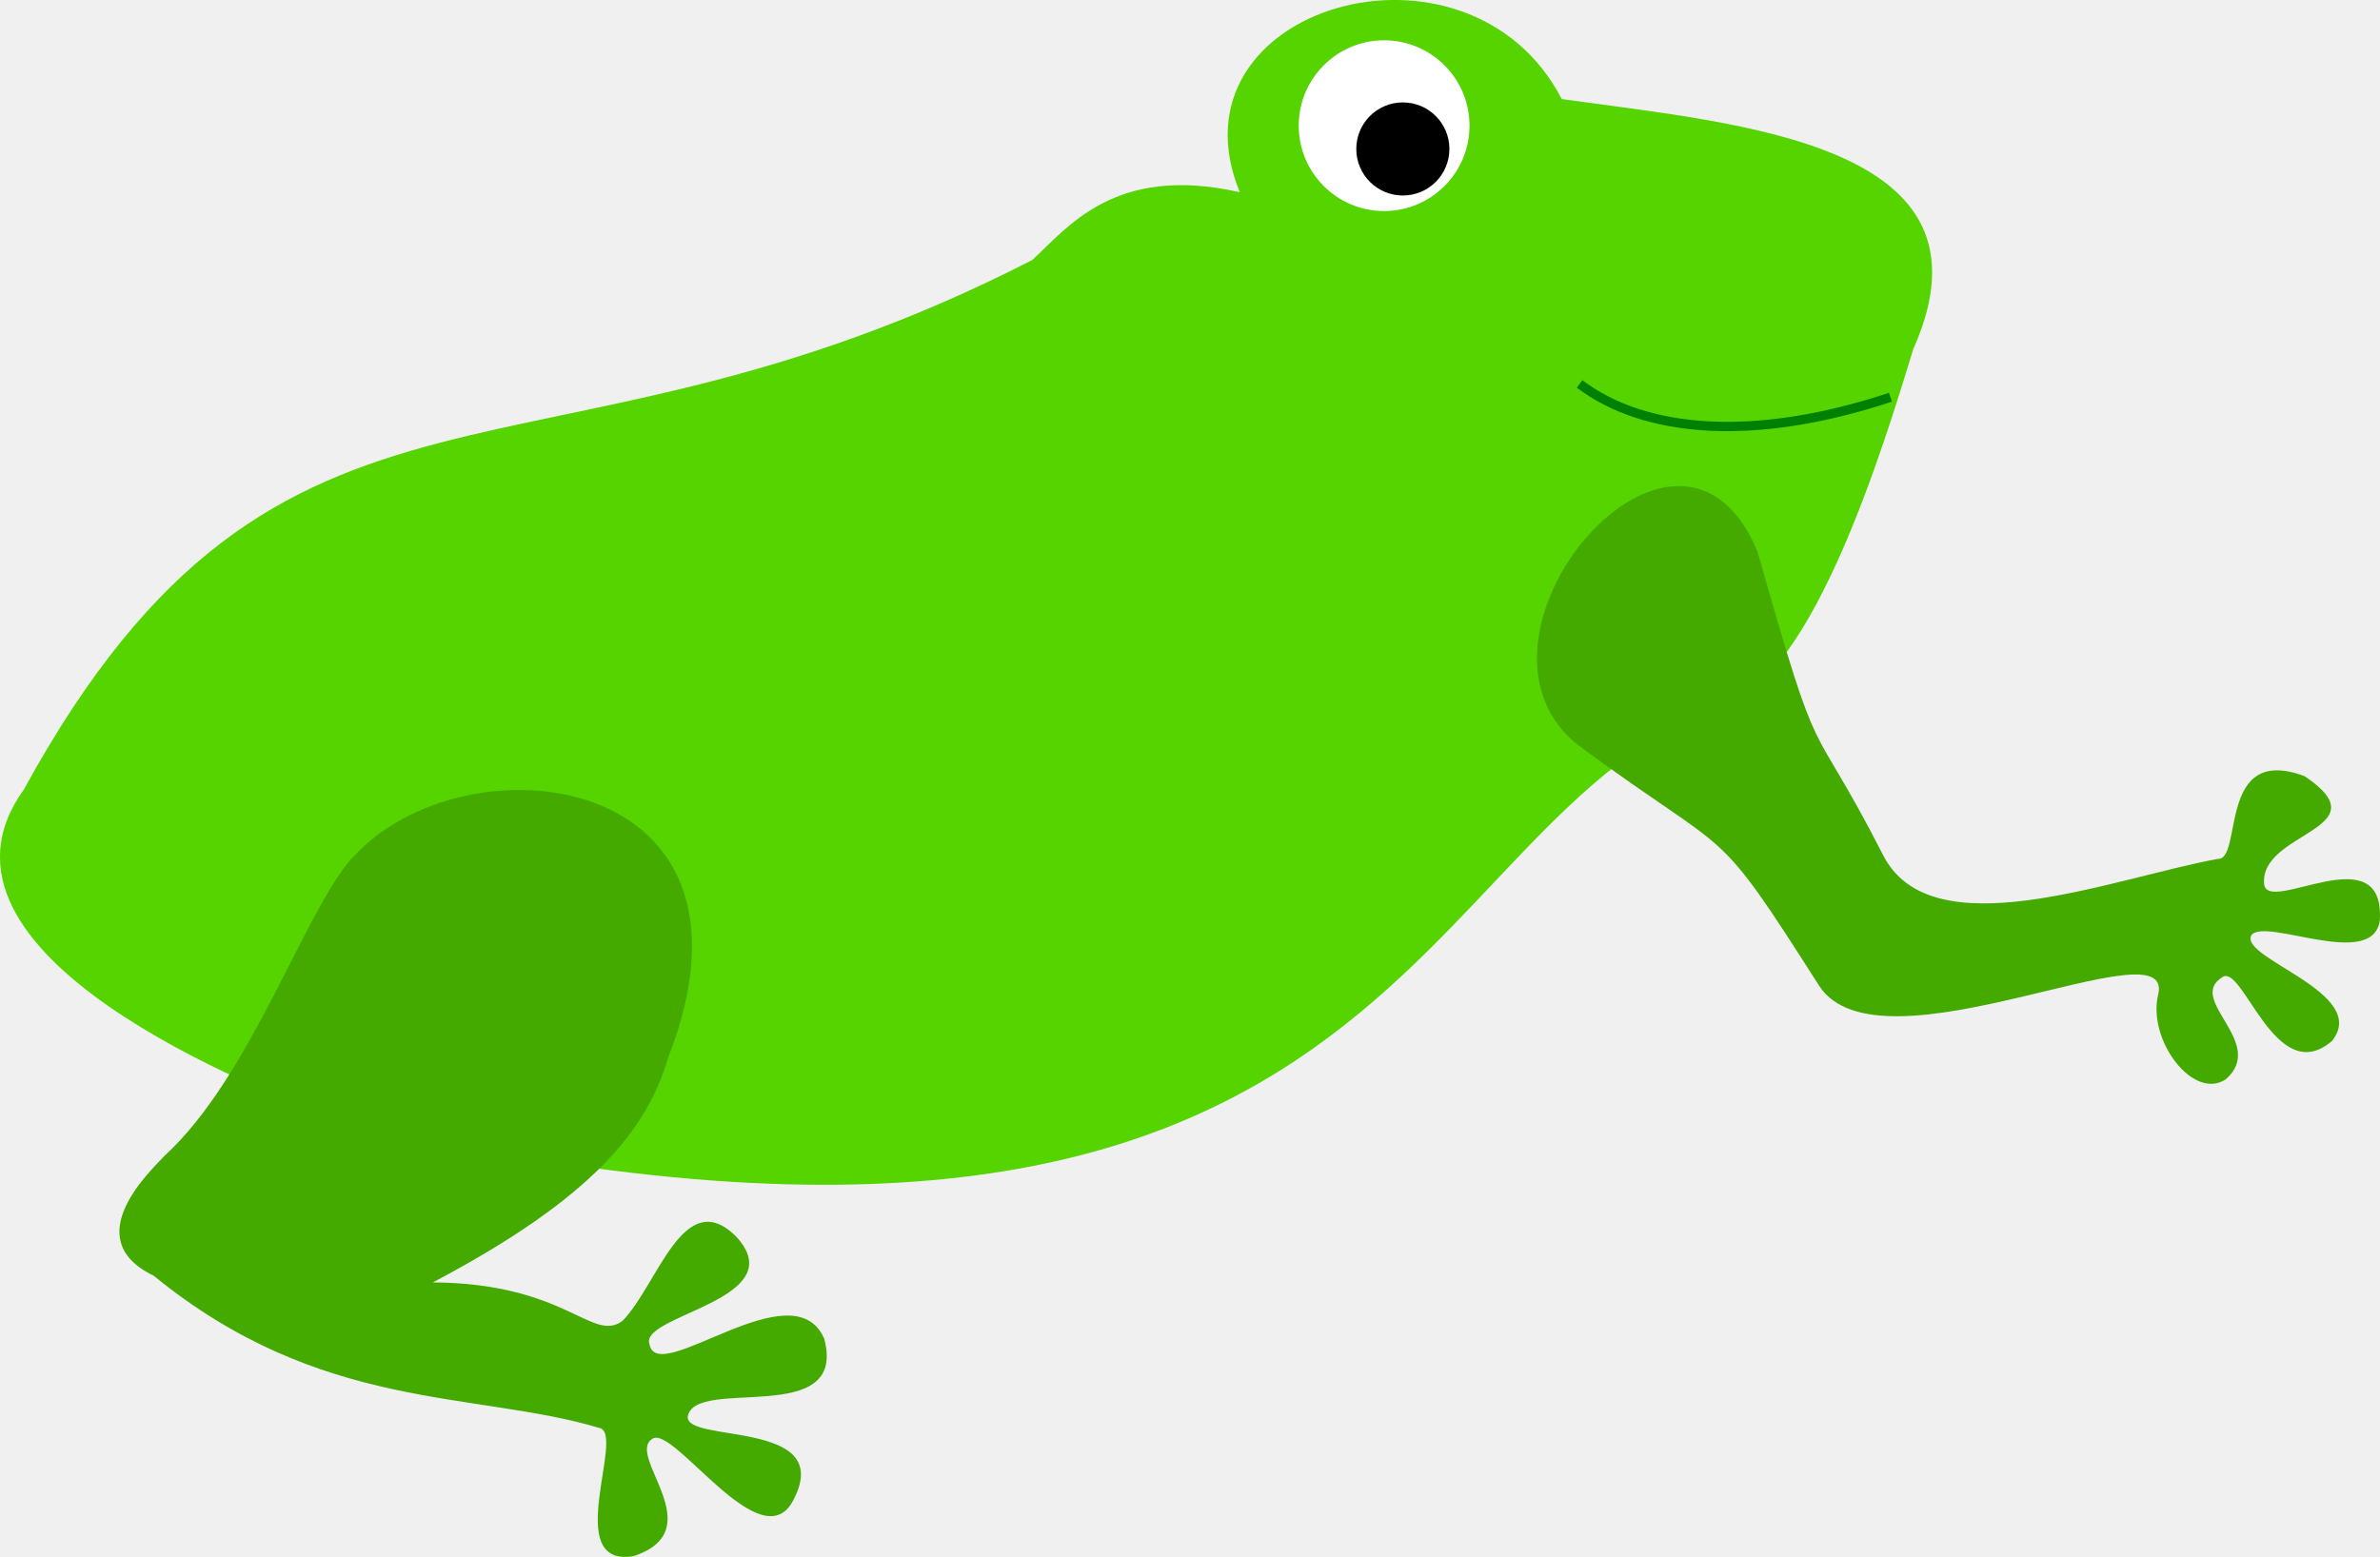
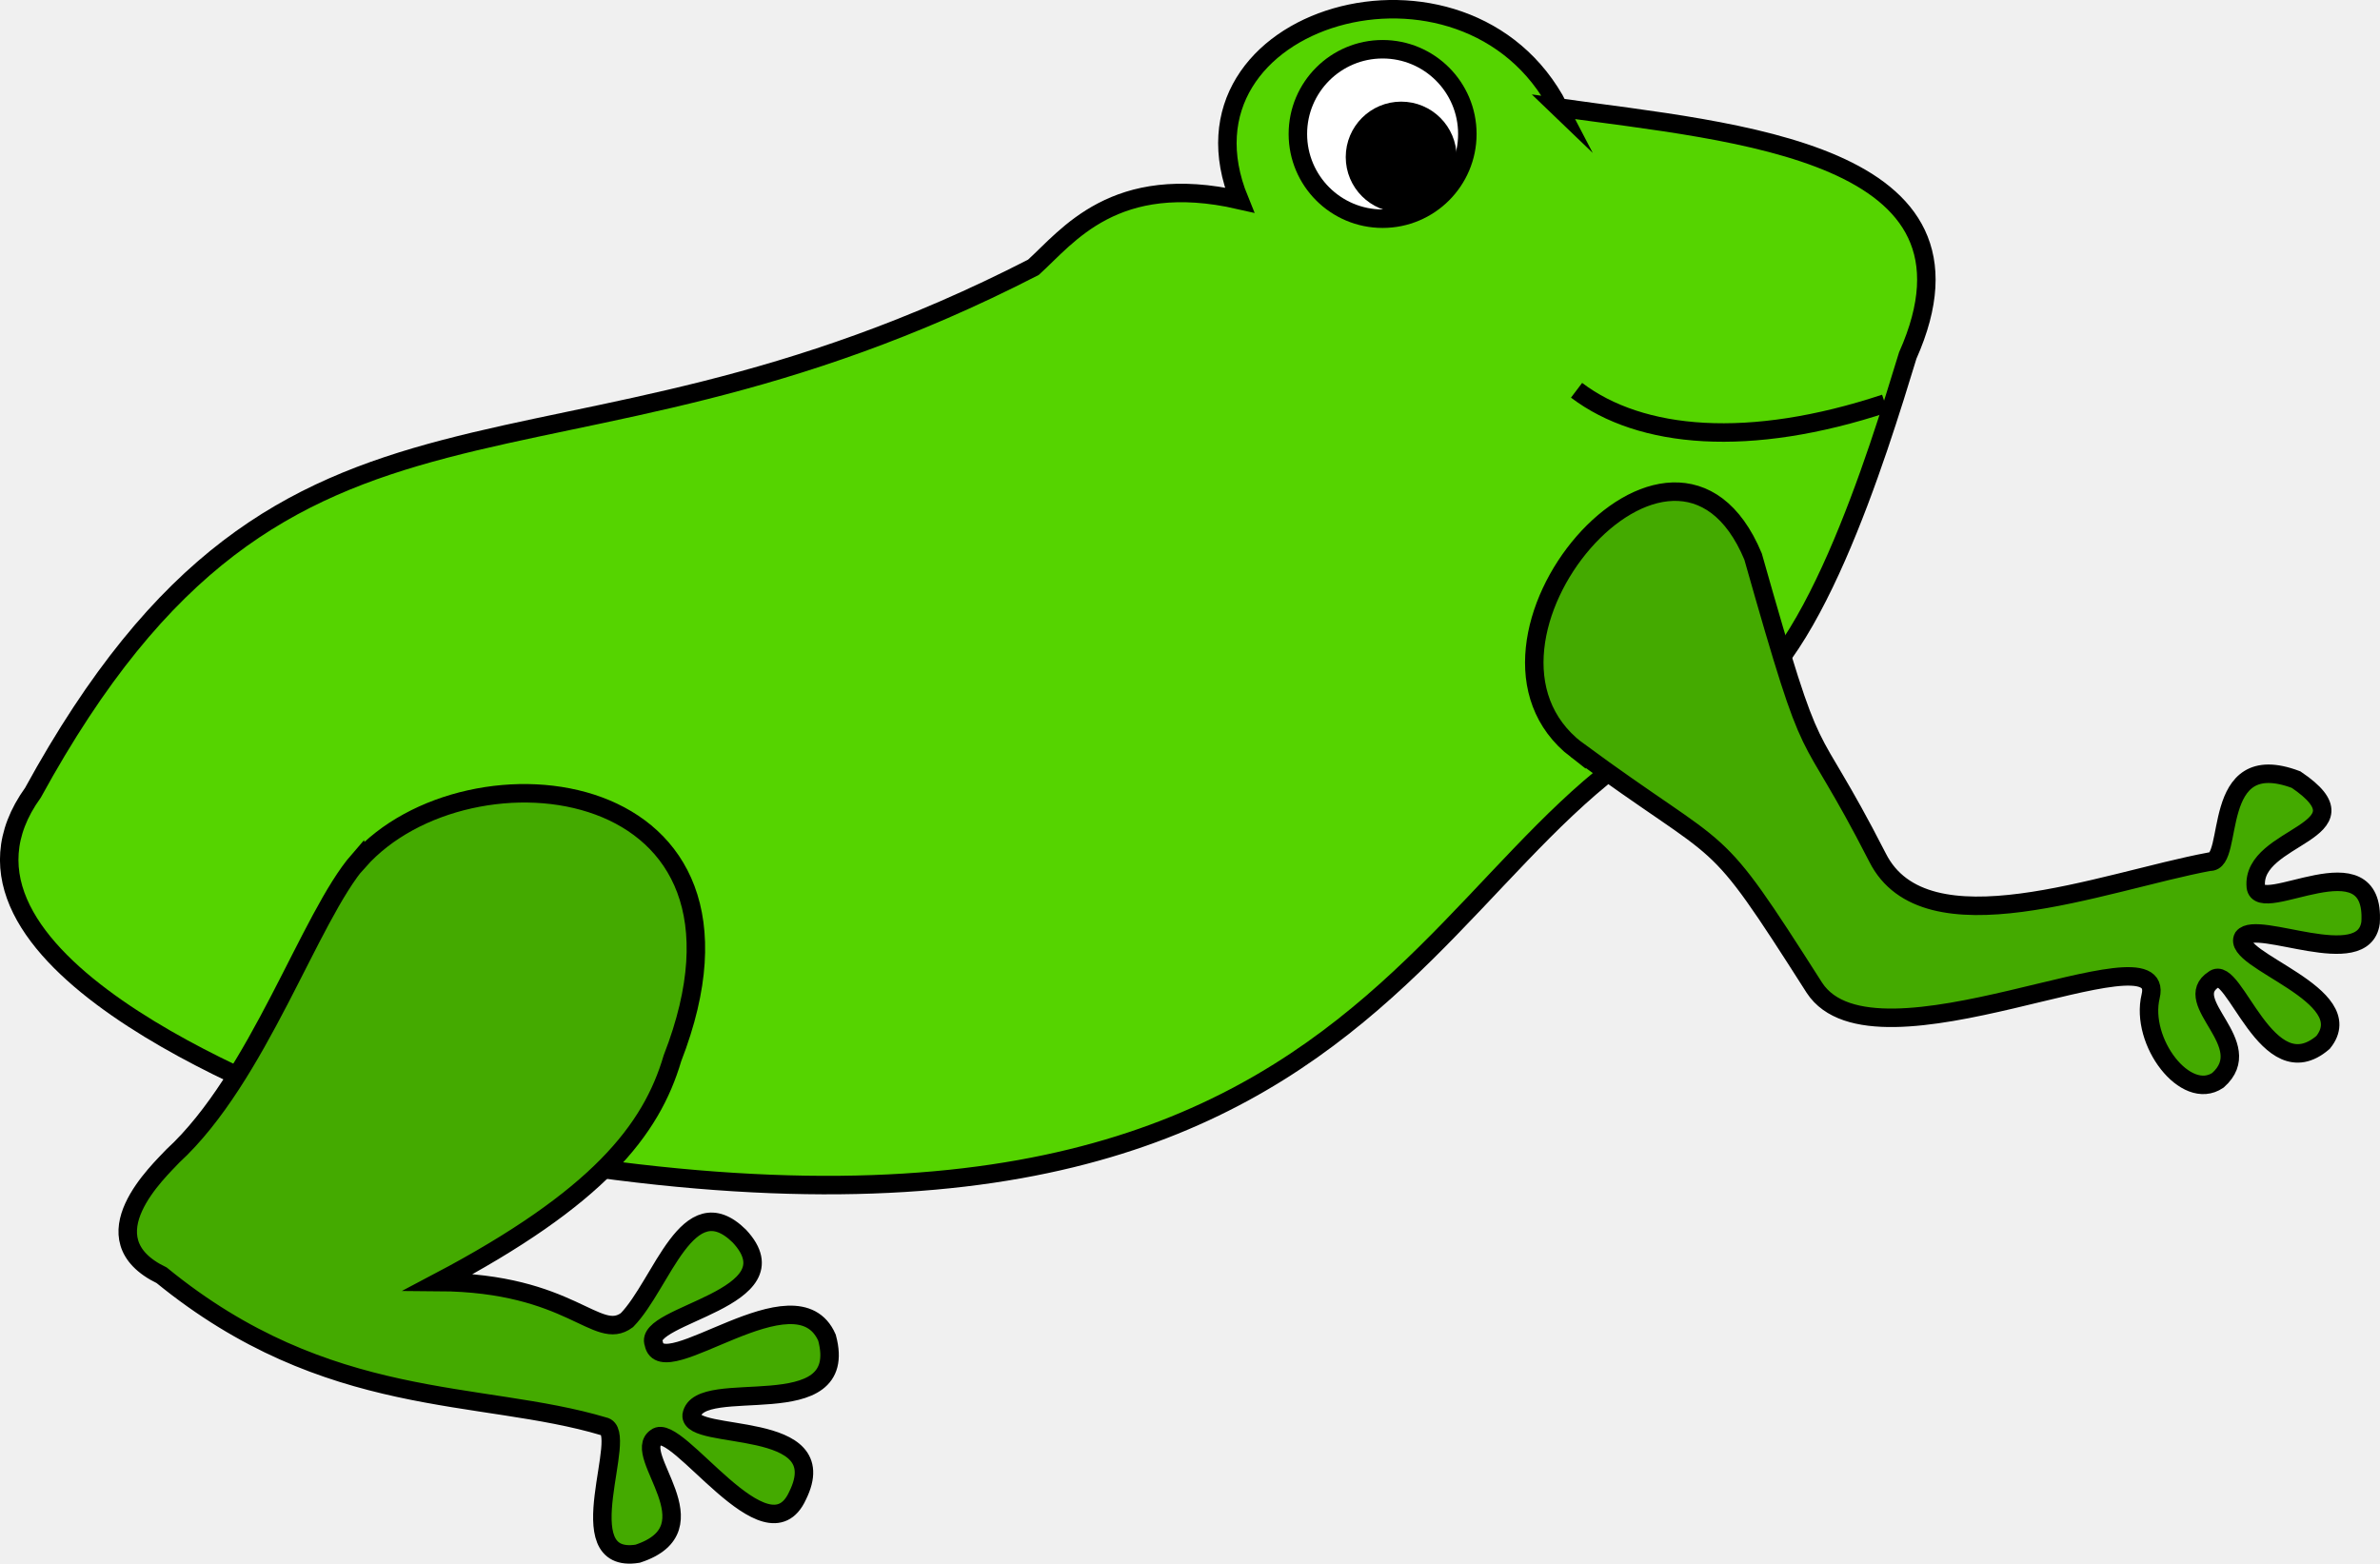
- <svg xmlns="http://www.w3.org/2000/svg" viewBox="0 0 255.57 167.24">
+ <svg xmlns="http://www.w3.org/2000/svg" viewBox="0 0 257.57 169.24">
  <defs>
-     <style>.cls-1{fill:#55d400;}.cls-1,.cls-2{fill-rule:evenodd;}.cls-2{fill:#4a0;}.cls-3{fill:#fff;}.cls-4{fill:none;stroke:green;}</style>
+     <style>.cls-1{fill:#55d400;}.cls-1,.cls-2,.cls-3,.cls-4,.cls-5{stroke:#000;stroke-width:2px;}.cls-1,.cls-2,.cls-3,.cls-4{stroke-miterlimit:10;}.cls-1,.cls-2{fill-rule:evenodd;}.cls-2{fill:#4a0;}.cls-3{fill:#fff;}.cls-5{fill:none;}</style>
  </defs>
  <g id="Layer_2" data-name="Layer 2">
    <g id="Layer_1-2" data-name="Layer 1">
-       <path class="cls-1" d="M167.7,10.64c19.18,2.69,47.61,4.72,37.76,26.84C202.24,48,194.83,72.37,185.39,75.62c-35,12.06-33.69,71.77-149.15,44.66-7.82-2.93-46.46-17.72-33.67-35.49,27.82-50.8,55-29.48,108.27-56.86,3.7-3.35,8.79-10.36,22.29-7.28-8.18-20,24.53-29.43,34.58-10Z" />
-       <path class="cls-2" d="M37.83,92.17c11.89-13.37,46-9.61,33.94,21.38-2.29,7.78-8.06,15.11-25.29,24.2,14.36.09,17.11,6.54,20.37,4.13,3.81-3.92,6.56-14.61,12.17-9.09,6.33,6.81-10.5,8.46-9.27,11.62.86,4.63,15.41-8.25,18.75-.63,2.61,9.68-13.89,4-14.65,8.39-.23,2.86,15.63.32,11.46,8.72-3.33,7.28-13.08-8.11-15.3-6.31-2.79,1.84,6.5,9.8-2,12.58-7.8,1.25-.75-13.27-3.66-13.78-13.4-4-29.87-1.67-47.85-16.35-8.27-4-.21-11.38,1.2-12.91,9.26-8.52,14.81-25.89,20.12-32Z" />
-       <path class="cls-3" d="M157.8,13.5a9.17,9.17,0,1,1-9.17-9.17A9.17,9.17,0,0,1,157.8,13.5Z" />
-       <path d="M155.64,16a5,5,0,1,1-5-5A5,5,0,0,1,155.64,16Z" />
-       <path class="cls-2" d="M169.61,80.16c-14.85-11.46,10.54-41.49,19.11-20.93,7.06,24.89,5.27,16.55,13.47,32.58,5.17,10.27,24.34,2.62,35.93.45,2.8.22-.11-12.45,9.37-8.88,8.49,5.74-4.91,5.92-4.36,11.61.41,3.3,13-5.38,12.42,3.87-.74,5.4-12.3-.37-13.79,1.59-1.38,2.5,12.81,6.19,8.65,11.37-6.11,5.24-9.61-8.62-11.83-6.82-3.78,2.44,4.87,7,.45,10.92-3.48,2.36-8.47-4.16-7.28-9.1,1.89-7.83-29.88,9.06-36.39-.91-11.55-18.11-8.82-13.3-25.75-25.76Z" />
-       <path class="cls-4" d="M203,42.67c-14.68,4.86-26.41,3.85-33.38-1.43" />
+       <path class="cls-1" d="M168.7,11.64c19.18,2.69,47.61,4.72,37.76,26.84C203.24,49,195.83,73.37,186.39,76.62c-35,12.06-33.69,71.77-149.15,44.66-7.82-2.93-46.46-17.72-33.67-35.49,27.82-50.8,55-29.48,108.27-56.86,3.7-3.35,8.79-10.36,22.29-7.28-8.18-20,24.53-29.43,34.58-10Z" />
+       <path class="cls-2" d="M38.83,93.17c11.89-13.37,46-9.61,33.94,21.38-2.29,7.78-8.06,15.11-25.29,24.2,14.36.09,17.11,6.54,20.37,4.13,3.81-3.92,6.56-14.61,12.17-9.09,6.33,6.81-10.5,8.46-9.27,11.62.86,4.63,15.41-8.25,18.75-.63,2.61,9.68-13.89,4-14.65,8.39-.23,2.86,15.63.32,11.46,8.72-3.33,7.28-13.08-8.11-15.3-6.31-2.79,1.84,6.5,9.8-2,12.58-7.8,1.25-.75-13.27-3.66-13.78-13.4-4-29.87-1.67-47.85-16.35-8.27-4-.21-11.38,1.2-12.91,9.26-8.52,14.81-25.89,20.12-32Z" />
+       <path class="cls-3" d="M158.8,14.5a9.17,9.17,0,1,1-9.17-9.17A9.17,9.17,0,0,1,158.8,14.5Z" />
+       <path class="cls-4" d="M156.64,17a5,5,0,1,1-5-5A5,5,0,0,1,156.64,17Z" />
+       <path class="cls-2" d="M170.61,81.16c-14.85-11.46,10.54-41.49,19.11-20.93,7.06,24.89,5.27,16.55,13.47,32.58,5.17,10.27,24.34,2.62,35.93.45,2.8.22-.11-12.45,9.37-8.88,8.49,5.74-4.91,5.92-4.36,11.61.41,3.3,13-5.38,12.42,3.87-.74,5.4-12.3-.37-13.79,1.59-1.38,2.5,12.81,6.19,8.65,11.37-6.11,5.24-9.61-8.62-11.83-6.82-3.78,2.44,4.87,7,.45,10.92-3.48,2.36-8.47-4.16-7.28-9.1,1.89-7.83-29.88,9.06-36.39-.91-11.55-18.11-8.82-13.3-25.75-25.76Z" />
+       <path class="cls-5" d="M204,43.67c-14.68,4.86-26.41,3.85-33.38-1.43" />
    </g>
  </g>
</svg>
